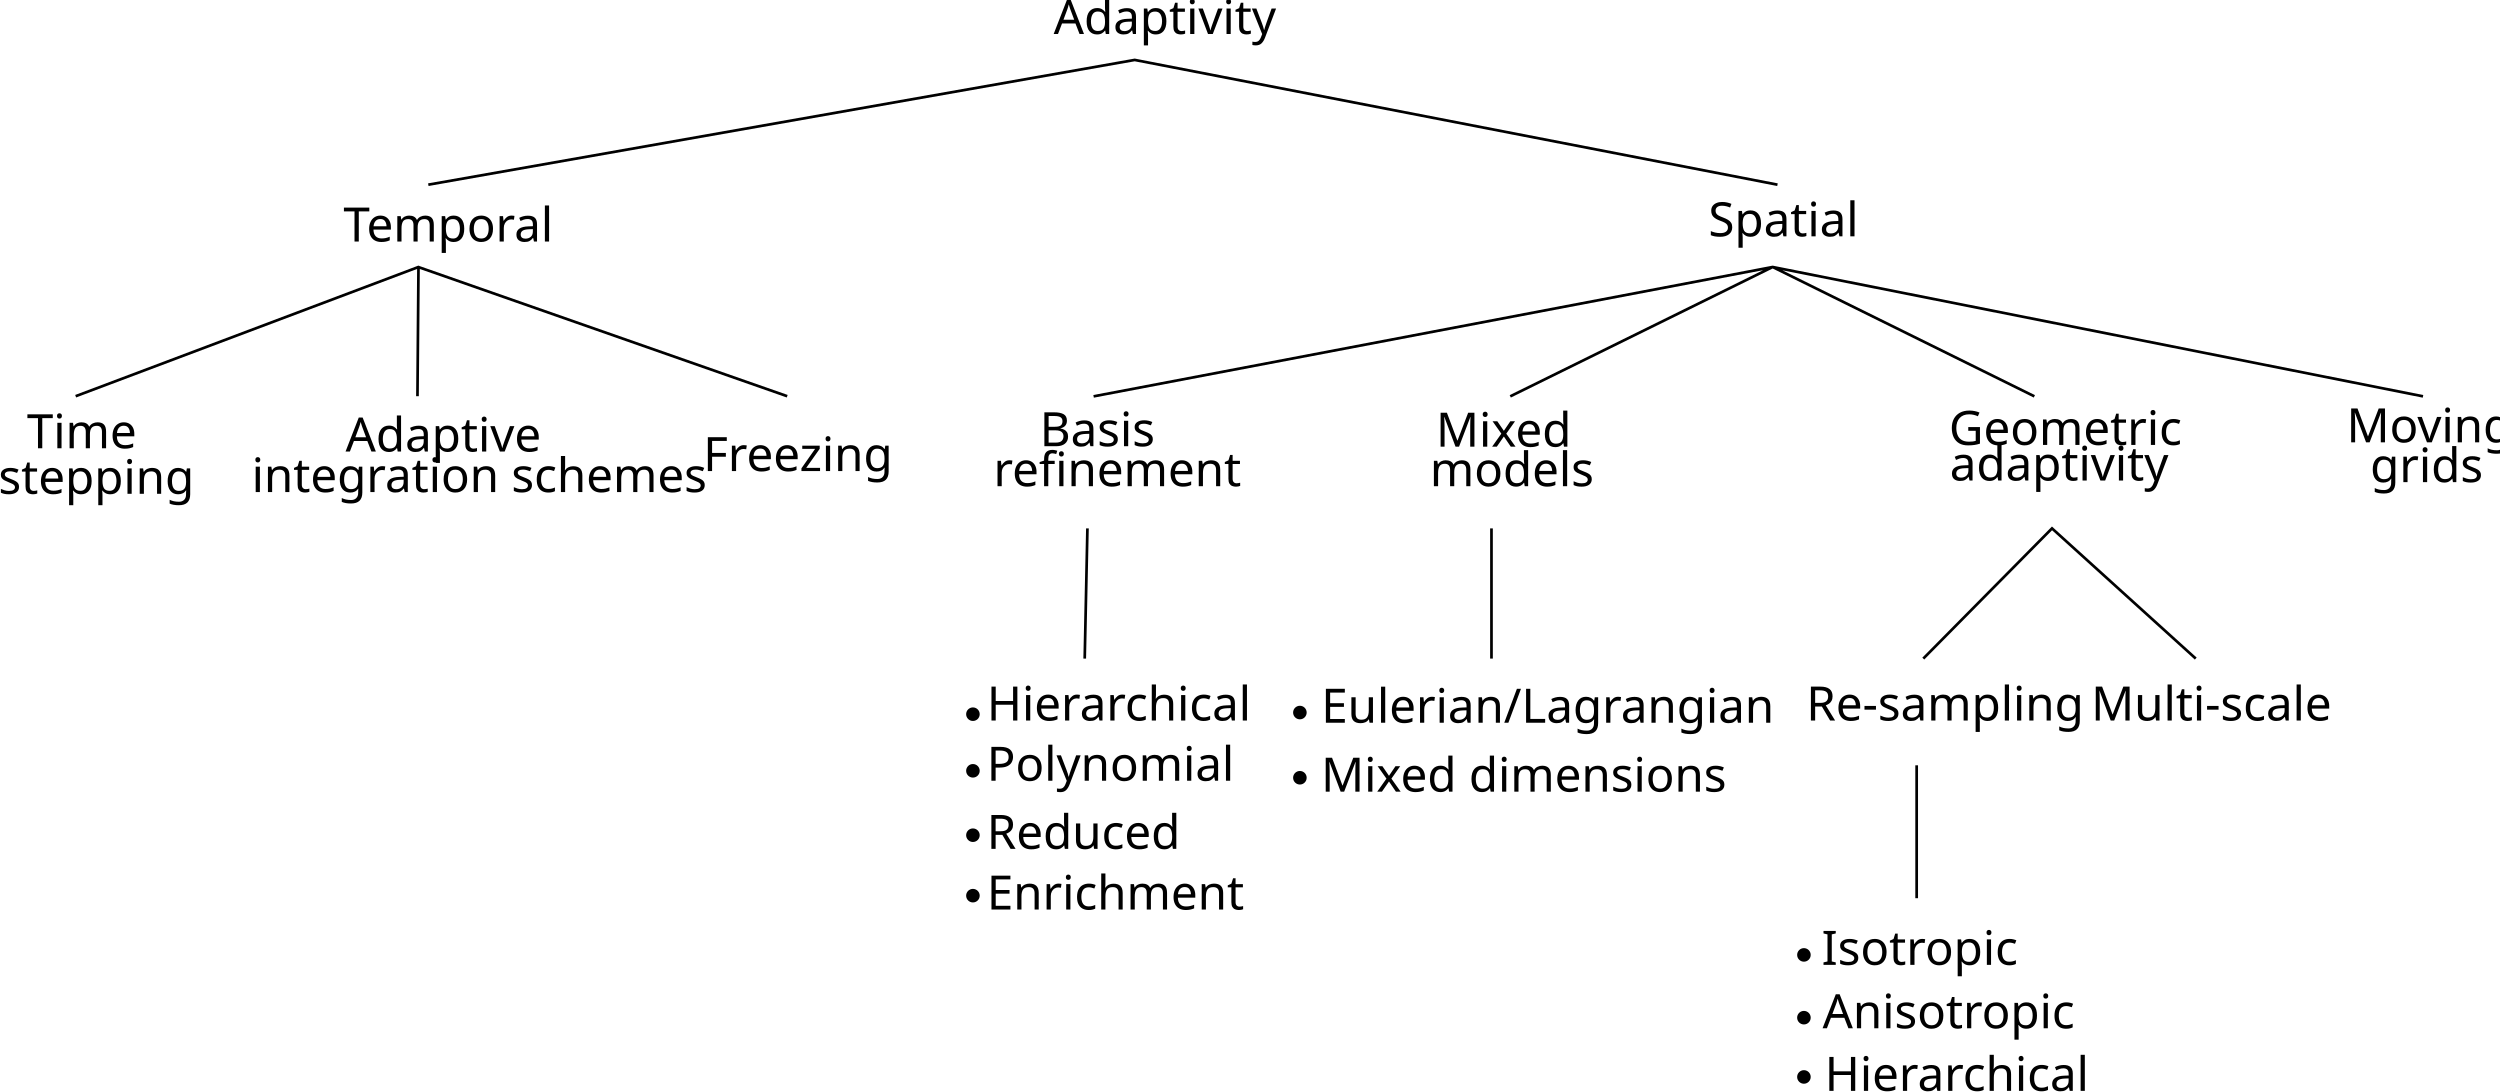
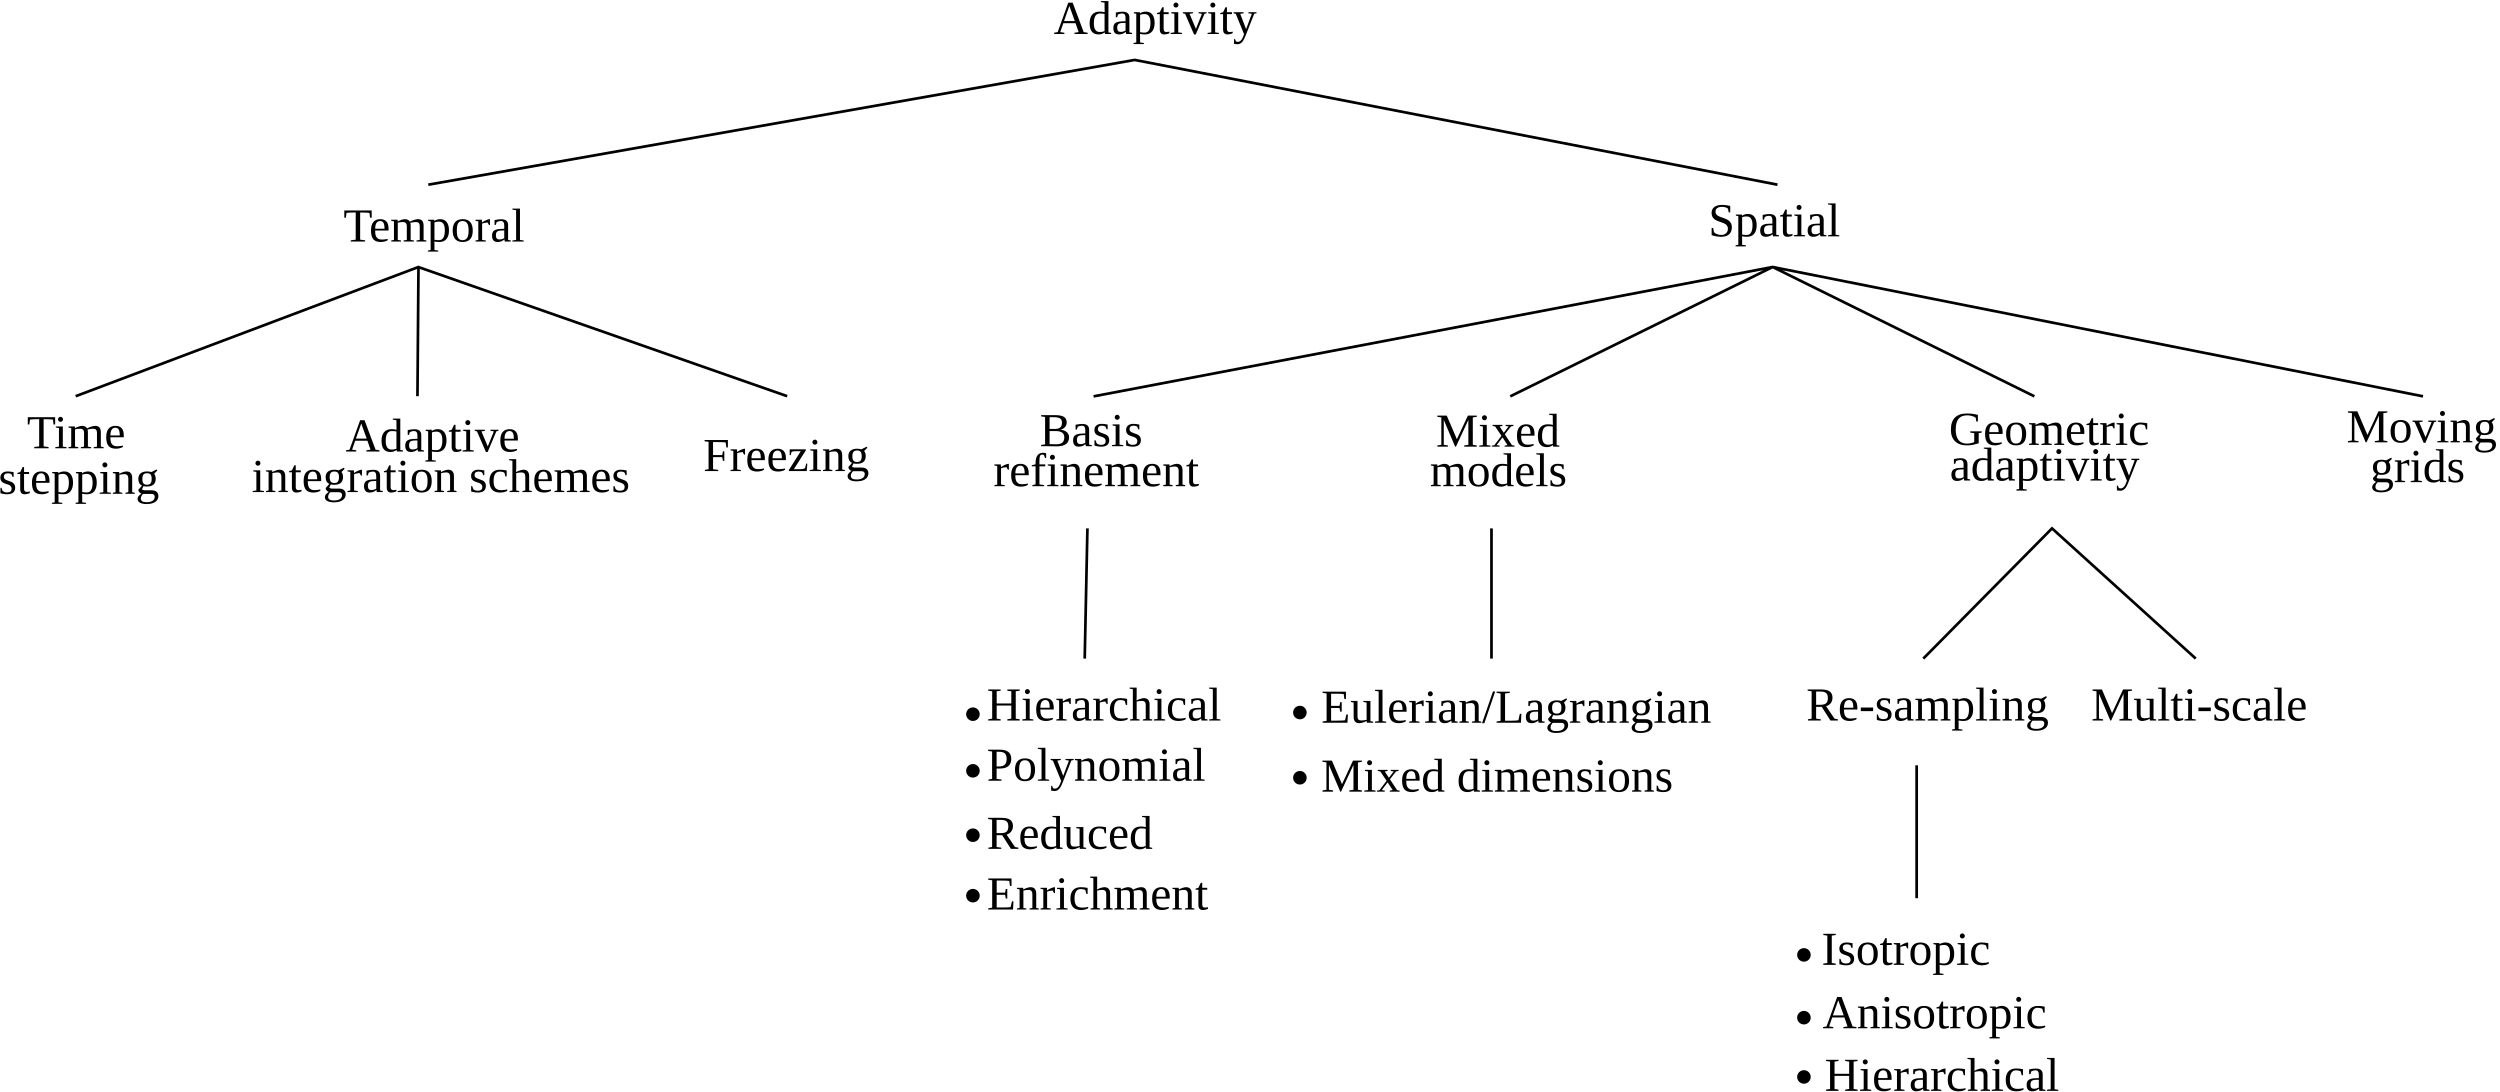
<svg xmlns="http://www.w3.org/2000/svg" width="260.154mm" height="113.569mm" viewBox="0 0 921.806 402.41" id="svg2" version="1.1">
  <defs id="defs4" />
  <g id="layer1" transform="translate(78.39432,-49.88275)">
-     <text xml:space="preserve" style="font-style:normal;font-variant:normal;font-weight:500;font-stretch:normal;font-size:17.5px;line-height:0%;font-family:'CMU Sans Serif';-inkscape-font-specification:'CMU Sans Serif Medium';letter-spacing:0px;word-spacing:0px;fill:#000000;fill-opacity:1;stroke:none;stroke-width:1px;stroke-linecap:butt;stroke-linejoin:miter;stroke-opacity:1" x="310.123" y="62.413" id="text3336">
-       <tspan id="tspan3338" x="310.123" y="62.413" style="font-style:normal;font-variant:normal;font-weight:500;font-stretch:normal;font-size:17.5px;font-family:'CMU Serif';-inkscape-font-specification:'CMU Serif Medium'">Adaptivity</tspan>
+     <text xml:space="preserve" style="font-style:normal;font-variant:normal;font-weight:normal;font-stretch:normal;font-size:17.5px;line-height:0%;font-family:'Times New Roman';-inkscape-font-specification:'Times New Roman, ';letter-spacing:0px;word-spacing:0px;fill:#000000;fill-opacity:1;stroke:none;stroke-width:1px;stroke-linecap:butt;stroke-linejoin:miter;stroke-opacity:1;" x="310.123" y="62.413" id="text3336">
+       <tspan id="tspan3338" x="310.123" y="62.413" style="font-style:normal;font-variant:normal;font-weight:normal;font-stretch:normal;font-size:17.5px;font-family:'Times New Roman';-inkscape-font-specification:'Times New Roman, ';">Adaptivity</tspan>
    </text>
-     <text xml:space="preserve" style="font-style:normal;font-variant:normal;font-weight:500;font-stretch:normal;font-size:17.5px;line-height:0%;font-family:'CMU Sans Serif';-inkscape-font-specification:'CMU Sans Serif Medium';letter-spacing:0px;word-spacing:0px;fill:#000000;fill-opacity:1;stroke:none;stroke-width:1px;stroke-linecap:butt;stroke-linejoin:miter;stroke-opacity:1" x="551.536" y="137.023" id="text3336-1">
-       <tspan id="tspan3338-9" x="551.536" y="137.023" style="font-style:normal;font-variant:normal;font-weight:500;font-stretch:normal;font-size:17.5px;font-family:'CMU Serif';-inkscape-font-specification:'CMU Serif Medium'">Spatial</tspan>
+     <text xml:space="preserve" style="font-style:normal;font-variant:normal;font-weight:normal;font-stretch:normal;font-size:17.5px;line-height:0%;font-family:'Times New Roman';-inkscape-font-specification:'Times New Roman, ';letter-spacing:0px;word-spacing:0px;fill:#000000;fill-opacity:1;stroke:none;stroke-width:1px;stroke-linecap:butt;stroke-linejoin:miter;stroke-opacity:1;" x="551.536" y="137.023" id="text3336-1">
+       <tspan id="tspan3338-9" x="551.536" y="137.023" style="font-style:normal;font-variant:normal;font-weight:normal;font-stretch:normal;font-size:17.5px;font-family:'Times New Roman';-inkscape-font-specification:'Times New Roman, ';">Spatial</tspan>
    </text>
-     <text xml:space="preserve" style="font-style:normal;font-variant:normal;font-weight:500;font-stretch:normal;font-size:17.5px;line-height:0%;font-family:'CMU Sans Serif';-inkscape-font-specification:'CMU Sans Serif Medium';letter-spacing:0px;word-spacing:0px;fill:#000000;fill-opacity:1;stroke:none;stroke-width:1px;stroke-linecap:butt;stroke-linejoin:miter;stroke-opacity:1" x="304.987" y="214.413" id="text3336-8-7-1-7">
-       <tspan id="tspan3338-6-8-5-4" x="304.987" y="214.413" style="font-style:normal;font-variant:normal;font-weight:500;font-stretch:normal;font-size:17.5px;font-family:'CMU Serif';-inkscape-font-specification:'CMU Serif Medium'">Basis</tspan>
+     <text xml:space="preserve" style="font-style:normal;font-variant:normal;font-weight:normal;font-stretch:normal;font-size:17.5px;line-height:0%;font-family:'Times New Roman';-inkscape-font-specification:'Times New Roman, ';letter-spacing:0px;word-spacing:0px;fill:#000000;fill-opacity:1;stroke:none;stroke-width:1px;stroke-linecap:butt;stroke-linejoin:miter;stroke-opacity:1;" x="304.987" y="214.413" id="text3336-8-7-1-7">
+       <tspan id="tspan3338-6-8-5-4" x="304.987" y="214.413" style="font-style:normal;font-variant:normal;font-weight:normal;font-stretch:normal;font-size:17.5px;font-family:'Times New Roman';-inkscape-font-specification:'Times New Roman, ';">Basis</tspan>
    </text>
-     <text xml:space="preserve" style="font-style:normal;font-variant:normal;font-weight:500;font-stretch:normal;font-size:17.5px;line-height:0%;font-family:'CMU Sans Serif';-inkscape-font-specification:'CMU Sans Serif Medium';letter-spacing:0px;word-spacing:0px;fill:#000000;fill-opacity:1;stroke:none;stroke-width:1px;stroke-linecap:butt;stroke-linejoin:miter;stroke-opacity:1" x="287.928" y="229.155" id="text3786">
-       <tspan id="tspan3788" x="287.928" y="229.155" style="font-style:normal;font-variant:normal;font-weight:500;font-stretch:normal;font-size:17.5px;font-family:'CMU Serif';-inkscape-font-specification:'CMU Serif Medium'">refinement</tspan>
+     <text xml:space="preserve" style="font-style:normal;font-variant:normal;font-weight:normal;font-stretch:normal;font-size:17.5px;line-height:0%;font-family:'Times New Roman';-inkscape-font-specification:'Times New Roman, ';letter-spacing:0px;word-spacing:0px;fill:#000000;fill-opacity:1;stroke:none;stroke-width:1px;stroke-linecap:butt;stroke-linejoin:miter;stroke-opacity:1;" x="287.928" y="229.155" id="text3786">
+       <tspan id="tspan3788" x="287.928" y="229.155" style="font-style:normal;font-variant:normal;font-weight:normal;font-stretch:normal;font-size:17.5px;font-family:'Times New Roman';-inkscape-font-specification:'Times New Roman, ';">refinement</tspan>
    </text>
-     <g id="g3906" transform="translate(118.3086,49.43011)">
+     <g id="g3906" transform="translate(118.3086,49.43011)" style="">
      <text id="text3336-8-7-1-7-5-2-8" y="163.562" x="668.525" style="font-style:normal;font-variant:normal;font-weight:500;font-stretch:normal;font-size:15px;line-height:0%;font-family:'CMU Sans Serif';-inkscape-font-specification:'CMU Sans Serif Medium';letter-spacing:0px;word-spacing:0px;fill:#000000;fill-opacity:1;stroke:none;stroke-width:1px;stroke-linecap:butt;stroke-linejoin:miter;stroke-opacity:1" xml:space="preserve">
-         <tspan style="font-style:normal;font-variant:normal;font-weight:500;font-stretch:normal;font-size:17.5px;font-family:'CMU Serif';-inkscape-font-specification:'CMU Serif Medium'" y="163.562" x="668.525" id="tspan3338-6-8-5-4-9-4-2">Moving</tspan>
+         <tspan style="font-style:normal;font-variant:normal;font-weight:normal;font-stretch:normal;font-size:17.5px;font-family:'Times New Roman';-inkscape-font-specification:'Times New Roman, '" y="163.562" x="668.525" id="tspan3338-6-8-5-4-9-4-2">Moving</tspan>
      </text>
-       <text id="text3802" y="178.222" x="677.22" style="font-style:normal;font-variant:normal;font-weight:500;font-stretch:normal;font-size:15px;line-height:0%;font-family:'CMU Sans Serif';-inkscape-font-specification:'CMU Sans Serif Medium';letter-spacing:0px;word-spacing:0px;fill:#000000;fill-opacity:1;stroke:none;stroke-width:1px;stroke-linecap:butt;stroke-linejoin:miter;stroke-opacity:1" xml:space="preserve">
-         <tspan style="font-style:normal;font-variant:normal;font-weight:normal;font-stretch:normal;font-size:17.5px;font-family:'CMU Serif';-inkscape-font-specification:'CMU Serif'" y="178.222" x="677.22" id="tspan3804">grids</tspan>
+       <text id="text3802" y="178.222" x="677.22" style="font-style:normal;font-variant:normal;font-weight:normal;font-stretch:normal;font-size:15px;line-height:0%;font-family:'Times New Roman';-inkscape-font-specification:'Times New Roman, ';letter-spacing:0px;word-spacing:0px;fill:#000000;fill-opacity:1;stroke:none;stroke-width:1px;stroke-linecap:butt;stroke-linejoin:miter;stroke-opacity:1;" xml:space="preserve">
+         <tspan style="font-style:normal;font-variant:normal;font-weight:normal;font-stretch:normal;font-size:17.5px;font-family:'Times New Roman';-inkscape-font-specification:'Times New Roman, ';" y="178.222" x="677.22" id="tspan3804">grids</tspan>
      </text>
    </g>
-     <text xml:space="preserve" style="font-style:normal;font-variant:normal;font-weight:500;font-stretch:normal;font-size:17.5px;line-height:0%;font-family:'CMU Sans Serif';-inkscape-font-specification:'CMU Sans Serif Medium';letter-spacing:0px;word-spacing:0px;fill:#000000;fill-opacity:1;stroke:none;stroke-width:1px;stroke-linecap:butt;stroke-linejoin:miter;stroke-opacity:1" x="285.479" y="315.555" id="text3336-8-7-1-7-2">
-       <tspan id="tspan3338-6-8-5-4-1" x="285.479" y="315.555" style="font-style:normal;font-variant:normal;font-weight:500;font-stretch:normal;font-size:17.5px;font-family:'CMU Serif';-inkscape-font-specification:'CMU Serif Medium'">Hierarchical</tspan>
+     <text xml:space="preserve" style="font-style:normal;font-variant:normal;font-weight:normal;font-stretch:normal;font-size:17.5px;line-height:0%;font-family:'Times New Roman';-inkscape-font-specification:'Times New Roman, ';letter-spacing:0px;word-spacing:0px;fill:#000000;fill-opacity:1;stroke:none;stroke-width:1px;stroke-linecap:butt;stroke-linejoin:miter;stroke-opacity:1;" x="285.479" y="315.555" id="text3336-8-7-1-7-2">
+       <tspan id="tspan3338-6-8-5-4-1" x="285.479" y="315.555" style="font-style:normal;font-variant:normal;font-weight:normal;font-stretch:normal;font-size:17.5px;font-family:'Times New Roman';-inkscape-font-specification:'Times New Roman, ';">Hierarchical</tspan>
    </text>
-     <text xml:space="preserve" style="font-style:normal;font-variant:normal;font-weight:500;font-stretch:normal;font-size:17.5px;line-height:0%;font-family:'CMU Sans Serif';-inkscape-font-specification:'CMU Sans Serif Medium';letter-spacing:0px;word-spacing:0px;fill:#000000;fill-opacity:1;stroke:none;stroke-width:1px;stroke-linecap:butt;stroke-linejoin:miter;stroke-opacity:1" x="285.449" y="337.764" id="text3336-8-7-1-7-2-7">
-       <tspan id="tspan3338-6-8-5-4-1-4" x="285.449" y="337.764" style="font-style:normal;font-variant:normal;font-weight:500;font-stretch:normal;font-size:17.5px;font-family:'CMU Serif';-inkscape-font-specification:'CMU Serif Medium'">Polynomial</tspan>
+     <text xml:space="preserve" style="font-style:normal;font-variant:normal;font-weight:normal;font-stretch:normal;font-size:17.5px;line-height:0%;font-family:'Times New Roman';-inkscape-font-specification:'Times New Roman, ';letter-spacing:0px;word-spacing:0px;fill:#000000;fill-opacity:1;stroke:none;stroke-width:1px;stroke-linecap:butt;stroke-linejoin:miter;stroke-opacity:1;" x="285.449" y="337.764" id="text3336-8-7-1-7-2-7">
+       <tspan id="tspan3338-6-8-5-4-1-4" x="285.449" y="337.764" style="font-style:normal;font-variant:normal;font-weight:normal;font-stretch:normal;font-size:17.5px;font-family:'Times New Roman';-inkscape-font-specification:'Times New Roman, ';">Polynomial</tspan>
    </text>
-     <text xml:space="preserve" style="font-style:normal;font-variant:normal;font-weight:500;font-stretch:normal;font-size:17.5px;line-height:0%;font-family:'CMU Sans Serif';-inkscape-font-specification:'CMU Sans Serif Medium';letter-spacing:0px;word-spacing:0px;fill:#000000;fill-opacity:1;stroke:none;stroke-width:1px;stroke-linecap:butt;stroke-linejoin:miter;stroke-opacity:1" x="285.449" y="362.882" id="text3336-8-7-1-7-2-7-2">
-       <tspan id="tspan3338-6-8-5-4-1-4-7" x="285.449" y="362.882" style="font-style:normal;font-variant:normal;font-weight:500;font-stretch:normal;font-size:17.5px;font-family:'CMU Serif';-inkscape-font-specification:'CMU Serif Medium'">Reduced</tspan>
+     <text xml:space="preserve" style="font-style:normal;font-variant:normal;font-weight:normal;font-stretch:normal;font-size:17.5px;line-height:0%;font-family:'Times New Roman';-inkscape-font-specification:'Times New Roman, ';letter-spacing:0px;word-spacing:0px;fill:#000000;fill-opacity:1;stroke:none;stroke-width:1px;stroke-linecap:butt;stroke-linejoin:miter;stroke-opacity:1;" x="285.449" y="362.882" id="text3336-8-7-1-7-2-7-2">
+       <tspan id="tspan3338-6-8-5-4-1-4-7" x="285.449" y="362.882" style="font-style:normal;font-variant:normal;font-weight:normal;font-stretch:normal;font-size:17.5px;font-family:'Times New Roman';-inkscape-font-specification:'Times New Roman, ';">Reduced</tspan>
    </text>
-     <text xml:space="preserve" style="font-style:normal;font-variant:normal;font-weight:500;font-stretch:normal;font-size:17.5px;line-height:0%;font-family:'CMU Sans Serif';-inkscape-font-specification:'CMU Sans Serif Medium';letter-spacing:0px;word-spacing:0px;fill:#000000;fill-opacity:1;stroke:none;stroke-width:1px;stroke-linecap:butt;stroke-linejoin:miter;stroke-opacity:1" x="285.479" y="385.255" id="text3336-8-7-1-7-2-7-8">
-       <tspan id="tspan3338-6-8-5-4-1-4-3" x="285.479" y="385.255" style="font-style:normal;font-variant:normal;font-weight:500;font-stretch:normal;font-size:17.5px;font-family:'CMU Serif';-inkscape-font-specification:'CMU Serif Medium'">Enrichment</tspan>
+     <text xml:space="preserve" style="font-style:normal;font-variant:normal;font-weight:normal;font-stretch:normal;font-size:17.5px;line-height:0%;font-family:'Times New Roman';-inkscape-font-specification:'Times New Roman, ';letter-spacing:0px;word-spacing:0px;fill:#000000;fill-opacity:1;stroke:none;stroke-width:1px;stroke-linecap:butt;stroke-linejoin:miter;stroke-opacity:1;" x="285.479" y="385.255" id="text3336-8-7-1-7-2-7-8">
+       <tspan id="tspan3338-6-8-5-4-1-4-3" x="285.479" y="385.255" style="font-style:normal;font-variant:normal;font-weight:normal;font-stretch:normal;font-size:17.5px;font-family:'Times New Roman';-inkscape-font-specification:'Times New Roman, ';">Enrichment</tspan>
    </text>
    <circle style="opacity:1;fill:#000000;fill-opacity:1;stroke:none;stroke-width:0.793;stroke-linecap:round;stroke-linejoin:round;stroke-miterlimit:4;stroke-dasharray:none;stroke-dashoffset:4.7;stroke-opacity:1" id="path3998" cx="280.344" cy="313.22" r="2.5" />
    <circle style="opacity:1;fill:#000000;fill-opacity:1;stroke:none;stroke-width:0.793;stroke-linecap:round;stroke-linejoin:round;stroke-miterlimit:4;stroke-dasharray:none;stroke-dashoffset:4.7;stroke-opacity:1" id="path3998-8" cx="280.344" cy="334.096" r="2.5" />
    <circle style="opacity:1;fill:#000000;fill-opacity:1;stroke:none;stroke-width:0.793;stroke-linecap:round;stroke-linejoin:round;stroke-miterlimit:4;stroke-dasharray:none;stroke-dashoffset:4.7;stroke-opacity:1" id="path3998-7" cx="280.344" cy="357.842" r="2.5" />
    <circle style="opacity:1;fill:#000000;fill-opacity:1;stroke:none;stroke-width:0.793;stroke-linecap:round;stroke-linejoin:round;stroke-miterlimit:4;stroke-dasharray:none;stroke-dashoffset:4.7;stroke-opacity:1" id="path3998-3" cx="280.344" cy="380.133" r="2.5" />
    <path style="fill:none;fill-rule:evenodd;stroke:#000000;stroke-width:1px;stroke-linecap:butt;stroke-linejoin:miter;stroke-opacity:1" d="M 79.536,117.98 340,71.98 577,117.98" id="path5173" />
-     <text xml:space="preserve" style="font-style:normal;font-variant:normal;font-weight:500;font-stretch:normal;font-size:17.5px;line-height:0%;font-family:'CMU Sans Serif';-inkscape-font-specification:'CMU Sans Serif Medium';letter-spacing:0px;word-spacing:0px;fill:#000000;fill-opacity:1;stroke:none;stroke-width:1px;stroke-linecap:butt;stroke-linejoin:miter;stroke-opacity:1" x="48.247" y="138.941" id="text3336-8">
-       <tspan id="tspan3338-6" x="48.247" y="138.941" style="font-style:normal;font-variant:normal;font-weight:500;font-stretch:normal;font-size:17.5px;font-family:'CMU Serif';-inkscape-font-specification:'CMU Serif Medium'">Temporal</tspan>
+     <text xml:space="preserve" style="font-style:normal;font-variant:normal;font-weight:normal;font-stretch:normal;font-size:17.5px;line-height:0%;font-family:'Times New Roman';-inkscape-font-specification:'Times New Roman, ';letter-spacing:0px;word-spacing:0px;fill:#000000;fill-opacity:1;stroke:none;stroke-width:1px;stroke-linecap:butt;stroke-linejoin:miter;stroke-opacity:1;" x="48.247" y="138.941" id="text3336-8">
+       <tspan id="tspan3338-6" x="48.247" y="138.941" style="font-style:normal;font-variant:normal;font-weight:normal;font-stretch:normal;font-size:17.5px;font-family:'Times New Roman';-inkscape-font-specification:'Times New Roman, ';">Temporal</tspan>
    </text>
-     <text xml:space="preserve" style="font-style:normal;font-variant:normal;font-weight:500;font-stretch:normal;font-size:17.5px;line-height:0%;font-family:'CMU Sans Serif';-inkscape-font-specification:'CMU Sans Serif Medium';letter-spacing:0px;word-spacing:0px;fill:#000000;fill-opacity:1;stroke:none;stroke-width:1px;stroke-linecap:butt;stroke-linejoin:miter;stroke-opacity:1" x="49.021" y="216.376" id="text3336-8-7-3">
-       <tspan id="tspan3338-6-8-9" x="49.021" y="216.376" style="font-style:normal;font-variant:normal;font-weight:500;font-stretch:normal;font-size:17.5px;font-family:'CMU Serif';-inkscape-font-specification:'CMU Serif Medium'">Adaptive</tspan>
+     <text xml:space="preserve" style="font-style:normal;font-variant:normal;font-weight:normal;font-stretch:normal;font-size:17.5px;line-height:0%;font-family:'Times New Roman';-inkscape-font-specification:'Times New Roman, ';letter-spacing:0px;word-spacing:0px;fill:#000000;fill-opacity:1;stroke:none;stroke-width:1px;stroke-linecap:butt;stroke-linejoin:miter;stroke-opacity:1;" x="49.021" y="216.376" id="text3336-8-7-3">
+       <tspan id="tspan3338-6-8-9" x="49.021" y="216.376" style="font-style:normal;font-variant:normal;font-weight:normal;font-stretch:normal;font-size:17.5px;font-family:'Times New Roman';-inkscape-font-specification:'Times New Roman, ';">Adaptive</tspan>
    </text>
-     <text xml:space="preserve" style="font-style:normal;font-variant:normal;font-weight:500;font-stretch:normal;font-size:17.5px;line-height:0%;font-family:'CMU Sans Serif';-inkscape-font-specification:'CMU Sans Serif Medium';letter-spacing:0px;word-spacing:0px;fill:#000000;fill-opacity:1;stroke:none;stroke-width:1px;stroke-linecap:butt;stroke-linejoin:miter;stroke-opacity:1" x="14.402" y="231.33" id="text3336-8-7-3-4">
-       <tspan id="tspan3338-6-8-9-4" x="14.402" y="231.33" style="font-style:normal;font-variant:normal;font-weight:500;font-stretch:normal;font-size:17.5px;font-family:'CMU Serif';-inkscape-font-specification:'CMU Serif Medium'">integration schemes</tspan>
+     <text xml:space="preserve" style="font-style:normal;font-variant:normal;font-weight:normal;font-stretch:normal;font-size:17.5px;line-height:0%;font-family:'Times New Roman';-inkscape-font-specification:'Times New Roman, ';letter-spacing:0px;word-spacing:0px;fill:#000000;fill-opacity:1;stroke:none;stroke-width:1px;stroke-linecap:butt;stroke-linejoin:miter;stroke-opacity:1;" x="14.402" y="231.33" id="text3336-8-7-3-4">
+       <tspan id="tspan3338-6-8-9-4" x="14.402" y="231.33" style="font-style:normal;font-variant:normal;font-weight:normal;font-stretch:normal;font-size:17.5px;font-family:'Times New Roman';-inkscape-font-specification:'Times New Roman, ';">integration schemes</tspan>
    </text>
-     <text xml:space="preserve" style="font-style:normal;font-variant:normal;font-weight:500;font-stretch:normal;font-size:17.5px;line-height:0%;font-family:'CMU Sans Serif';-inkscape-font-specification:'CMU Sans Serif Medium';letter-spacing:0px;word-spacing:0px;fill:#000000;fill-opacity:1;stroke:none;stroke-width:1px;stroke-linecap:butt;stroke-linejoin:miter;stroke-opacity:1" x="180.901" y="223.583" id="text3336-8-7-1">
-       <tspan id="tspan3338-6-8-5" x="180.901" y="223.583" style="font-style:normal;font-variant:normal;font-weight:500;font-stretch:normal;font-size:17.5px;font-family:'CMU Serif';-inkscape-font-specification:'CMU Serif Medium'">Freezing</tspan>
+     <text xml:space="preserve" style="font-style:normal;font-variant:normal;font-weight:normal;font-stretch:normal;font-size:17.5px;line-height:0%;font-family:'Times New Roman';-inkscape-font-specification:'Times New Roman, ';letter-spacing:0px;word-spacing:0px;fill:#000000;fill-opacity:1;stroke:none;stroke-width:1px;stroke-linecap:butt;stroke-linejoin:miter;stroke-opacity:1;" x="180.901" y="223.583" id="text3336-8-7-1">
+       <tspan id="tspan3338-6-8-5" x="180.901" y="223.583" style="font-style:normal;font-variant:normal;font-weight:normal;font-stretch:normal;font-size:17.5px;font-family:'Times New Roman';-inkscape-font-specification:'Times New Roman, ';">Freezing</tspan>
    </text>
-     <text xml:space="preserve" style="font-style:normal;font-variant:normal;font-weight:500;font-stretch:normal;font-size:17.5px;line-height:0%;font-family:'CMU Sans Serif';-inkscape-font-specification:'CMU Sans Serif Medium';letter-spacing:0px;word-spacing:0px;fill:#000000;fill-opacity:1;stroke:none;stroke-width:1px;stroke-linecap:butt;stroke-linejoin:miter;stroke-opacity:1" x="-68.464" y="215.159" id="text3336-8-7">
-       <tspan id="tspan3338-6-8" x="-68.464" y="215.159" style="font-style:normal;font-variant:normal;font-weight:500;font-stretch:normal;font-size:17.5px;font-family:'CMU Serif';-inkscape-font-specification:'CMU Serif Medium'">Time</tspan>
+     <text xml:space="preserve" style="font-style:normal;font-variant:normal;font-weight:normal;font-stretch:normal;font-size:17.5px;line-height:0%;font-family:'Times New Roman';-inkscape-font-specification:'Times New Roman, ';letter-spacing:0px;word-spacing:0px;fill:#000000;fill-opacity:1;stroke:none;stroke-width:1px;stroke-linecap:butt;stroke-linejoin:miter;stroke-opacity:1;" x="-68.464" y="215.159" id="text3336-8-7">
+       <tspan id="tspan3338-6-8" x="-68.464" y="215.159" style="font-style:normal;font-variant:normal;font-weight:normal;font-stretch:normal;font-size:17.5px;font-family:'Times New Roman';-inkscape-font-specification:'Times New Roman, ';">Time</tspan>
    </text>
-     <text xml:space="preserve" style="font-style:normal;font-variant:normal;font-weight:500;font-stretch:normal;font-size:17.5px;line-height:0%;font-family:'CMU Sans Serif';-inkscape-font-specification:'CMU Sans Serif Medium';letter-spacing:0px;word-spacing:0px;fill:#000000;fill-opacity:1;stroke:none;stroke-width:1px;stroke-linecap:butt;stroke-linejoin:miter;stroke-opacity:1" x="-78.972" y="231.963" id="text3738">
-       <tspan id="tspan3740" x="-78.972" y="231.963" style="font-style:normal;font-variant:normal;font-weight:500;font-stretch:normal;font-size:17.5px;font-family:'CMU Serif';-inkscape-font-specification:'CMU Serif Medium'">stepping</tspan>
+     <text xml:space="preserve" style="font-style:normal;font-variant:normal;font-weight:normal;font-stretch:normal;font-size:17.5px;line-height:0%;font-family:'Times New Roman';-inkscape-font-specification:'Times New Roman, ';letter-spacing:0px;word-spacing:0px;fill:#000000;fill-opacity:1;stroke:none;stroke-width:1px;stroke-linecap:butt;stroke-linejoin:miter;stroke-opacity:1;" x="-78.972" y="231.963" id="text3738">
+       <tspan id="tspan3740" x="-78.972" y="231.963" style="font-style:normal;font-variant:normal;font-weight:normal;font-stretch:normal;font-size:17.5px;font-family:'Times New Roman';-inkscape-font-specification:'Times New Roman, ';">stepping</tspan>
    </text>
    <path style="fill:none;fill-rule:evenodd;stroke:#000000;stroke-width:1px;stroke-linecap:butt;stroke-linejoin:round;stroke-opacity:1" d="m -50.5,195.973 126.408,-47.643 -0.374,47.643 m 0.264,-47.643 136.065,47.643" id="path5175" />
    <path style="fill:none;fill-rule:evenodd;stroke:#000000;stroke-width:1px;stroke-linecap:butt;stroke-linejoin:round;stroke-opacity:1" d="m 324.841,196.024 250.391,-47.694 -96.759,47.694 m 193.249,0 -96.502,-47.694 239.804,47.694" id="path5175-2" />
-     <text xml:space="preserve" style="font-style:normal;font-variant:normal;font-weight:500;font-stretch:normal;font-size:17.5px;line-height:0%;font-family:'CMU Sans Serif';-inkscape-font-specification:'CMU Sans Serif Medium';letter-spacing:0px;word-spacing:0px;fill:#000000;fill-opacity:1;stroke:none;stroke-width:1px;stroke-linecap:butt;stroke-linejoin:miter;stroke-opacity:1" x="593.269" y="405.645" id="text3336-8-7-1-7-2-7-2-8-3">
-       <tspan id="tspan3338-6-8-5-4-1-4-7-6-5" x="593.269" y="405.645" style="font-style:normal;font-variant:normal;font-weight:500;font-stretch:normal;font-size:17.5px;font-family:'CMU Serif';-inkscape-font-specification:'CMU Serif Medium'">Isotropic</tspan>
+     <text xml:space="preserve" style="font-style:normal;font-variant:normal;font-weight:normal;font-stretch:normal;font-size:17.5px;line-height:0%;font-family:'Times New Roman';-inkscape-font-specification:'Times New Roman, ';letter-spacing:0px;word-spacing:0px;fill:#000000;fill-opacity:1;stroke:none;stroke-width:1px;stroke-linecap:butt;stroke-linejoin:miter;stroke-opacity:1;" x="593.269" y="405.645" id="text3336-8-7-1-7-2-7-2-8-3">
+       <tspan id="tspan3338-6-8-5-4-1-4-7-6-5" x="593.269" y="405.645" style="font-style:normal;font-variant:normal;font-weight:normal;font-stretch:normal;font-size:17.5px;font-family:'Times New Roman';-inkscape-font-specification:'Times New Roman, ';">Isotropic</tspan>
    </text>
    <circle style="opacity:1;fill:#000000;fill-opacity:1;stroke:none;stroke-width:0.793;stroke-linecap:round;stroke-linejoin:round;stroke-miterlimit:4;stroke-dasharray:none;stroke-dashoffset:4.7;stroke-opacity:1" id="path3998-6" cx="586.752" cy="401.977" r="2.5" />
-     <g id="g4931" transform="translate(148.2519,105.2602)">
-       <text id="text3336-8-7-1-7-2-7-2-8-8" y="323.777" x="445.375" style="font-style:normal;font-variant:normal;font-weight:500;font-stretch:normal;font-size:15px;line-height:0%;font-family:'CMU Sans Serif';-inkscape-font-specification:'CMU Sans Serif Medium';letter-spacing:0px;word-spacing:0px;fill:#000000;fill-opacity:1;stroke:none;stroke-width:1px;stroke-linecap:butt;stroke-linejoin:miter;stroke-opacity:1" xml:space="preserve">
-         <tspan style="font-style:normal;font-variant:normal;font-weight:500;font-stretch:normal;font-size:17.5px;font-family:'CMU Serif';-inkscape-font-specification:'CMU Serif Medium'" y="323.777" x="445.375" id="tspan3338-6-8-5-4-1-4-7-6-79">Anisotropic</tspan>
+     <g id="g4931" transform="translate(148.2519,105.2602)" style="">
+       <text id="text3336-8-7-1-7-2-7-2-8-8" y="323.777" x="445.375" style="font-style:normal;font-variant:normal;font-weight:normal;font-stretch:normal;font-size:15px;line-height:0%;font-family:'Times New Roman';-inkscape-font-specification:'Times New Roman, ';letter-spacing:0px;word-spacing:0px;fill:#000000;fill-opacity:1;stroke:none;stroke-width:1px;stroke-linecap:butt;stroke-linejoin:miter;stroke-opacity:1;" xml:space="preserve">
+         <tspan style="font-style:normal;font-variant:normal;font-weight:normal;font-stretch:normal;font-size:17.5px;font-family:'Times New Roman';-inkscape-font-specification:'Times New Roman, ';" y="323.777" x="445.375" id="tspan3338-6-8-5-4-1-4-7-6-79">Anisotropic</tspan>
      </text>
      <circle r="2.5" cy="319.862" cx="438.5" id="path3998-1" style="opacity:1;fill:#000000;fill-opacity:1;stroke:none;stroke-width:0.793;stroke-linecap:round;stroke-linejoin:round;stroke-miterlimit:4;stroke-dasharray:none;stroke-dashoffset:4.7;stroke-opacity:1" />
    </g>
-     <g id="g4936" transform="translate(148.2519,105.6152)">
-       <text id="text3336-8-7-1-7-2-7-2-8-8-0" y="346.485" x="446.167" style="font-style:normal;font-variant:normal;font-weight:500;font-stretch:normal;font-size:15px;line-height:0%;font-family:'CMU Sans Serif';-inkscape-font-specification:'CMU Sans Serif Medium';letter-spacing:0px;word-spacing:0px;fill:#000000;fill-opacity:1;stroke:none;stroke-width:1px;stroke-linecap:butt;stroke-linejoin:miter;stroke-opacity:1" xml:space="preserve">
-         <tspan style="font-style:normal;font-variant:normal;font-weight:500;font-stretch:normal;font-size:17.5px;font-family:'CMU Serif';-inkscape-font-specification:'CMU Serif Medium'" y="346.485" x="446.167" id="tspan3338-6-8-5-4-1-4-7-6-79-2">Hierarchical</tspan>
+     <g id="g4936" transform="translate(148.2519,105.6152)" style="">
+       <text id="text3336-8-7-1-7-2-7-2-8-8-0" y="346.485" x="446.167" style="font-style:normal;font-variant:normal;font-weight:normal;font-stretch:normal;font-size:15px;line-height:0%;font-family:'Times New Roman';-inkscape-font-specification:'Times New Roman, ';letter-spacing:0px;word-spacing:0px;fill:#000000;fill-opacity:1;stroke:none;stroke-width:1px;stroke-linecap:butt;stroke-linejoin:miter;stroke-opacity:1;" xml:space="preserve">
+         <tspan style="font-style:normal;font-variant:normal;font-weight:normal;font-stretch:normal;font-size:17.5px;font-family:'Times New Roman';-inkscape-font-specification:'Times New Roman, ';" y="346.485" x="446.167" id="tspan3338-6-8-5-4-1-4-7-6-79-2">Hierarchical</tspan>
      </text>
      <circle r="2.5" cy="341.362" cx="438.5" id="path3998-5" style="opacity:1;fill:#000000;fill-opacity:1;stroke:none;stroke-width:0.793;stroke-linecap:round;stroke-linejoin:round;stroke-miterlimit:4;stroke-dasharray:none;stroke-dashoffset:4.7;stroke-opacity:1" />
    </g>
-     <text xml:space="preserve" style="font-style:normal;font-variant:normal;font-weight:500;font-stretch:normal;font-size:17.5px;line-height:0%;font-family:'CMU Sans Serif';-inkscape-font-specification:'CMU Sans Serif Medium';letter-spacing:0px;word-spacing:0px;fill:#000000;fill-opacity:1;stroke:none;stroke-width:1px;stroke-linecap:butt;stroke-linejoin:miter;stroke-opacity:1" x="640.221" y="213.933" id="text3336-8-7-1-7-5">
-       <tspan id="tspan3338-6-8-5-4-9" x="640.221" y="213.933" style="font-style:normal;font-variant:normal;font-weight:500;font-stretch:normal;font-size:17.5px;font-family:'CMU Serif';-inkscape-font-specification:'CMU Serif Medium'">Geometric</tspan>
+     <text xml:space="preserve" style="font-style:normal;font-variant:normal;font-weight:normal;font-stretch:normal;font-size:17.5px;line-height:0%;font-family:'Times New Roman';-inkscape-font-specification:'Times New Roman, ';letter-spacing:0px;word-spacing:0px;fill:#000000;fill-opacity:1;stroke:none;stroke-width:1px;stroke-linecap:butt;stroke-linejoin:miter;stroke-opacity:1;" x="640.221" y="213.933" id="text3336-8-7-1-7-5">
+       <tspan id="tspan3338-6-8-5-4-9" x="640.221" y="213.933" style="font-style:normal;font-variant:normal;font-weight:normal;font-stretch:normal;font-size:17.5px;font-family:'Times New Roman';-inkscape-font-specification:'Times New Roman, ';">Geometric</tspan>
    </text>
-     <text xml:space="preserve" style="font-style:normal;font-variant:normal;font-weight:500;font-stretch:normal;font-size:17.5px;line-height:0%;font-family:'CMU Sans Serif';-inkscape-font-specification:'CMU Sans Serif Medium';letter-spacing:0px;word-spacing:0px;fill:#000000;fill-opacity:1;stroke:none;stroke-width:1px;stroke-linecap:butt;stroke-linejoin:miter;stroke-opacity:1" x="640.522" y="227.055" id="text3336-8-7-1-7-5-7">
-       <tspan id="tspan3338-6-8-5-4-9-49" x="640.522" y="227.055" style="font-style:normal;font-variant:normal;font-weight:500;font-stretch:normal;font-size:17.5px;font-family:'CMU Serif';-inkscape-font-specification:'CMU Serif Medium'">adaptivity</tspan>
+     <text xml:space="preserve" style="font-style:normal;font-variant:normal;font-weight:normal;font-stretch:normal;font-size:17.5px;line-height:0%;font-family:'Times New Roman';-inkscape-font-specification:'Times New Roman, ';letter-spacing:0px;word-spacing:0px;fill:#000000;fill-opacity:1;stroke:none;stroke-width:1px;stroke-linecap:butt;stroke-linejoin:miter;stroke-opacity:1;" x="640.522" y="227.055" id="text3336-8-7-1-7-5-7">
+       <tspan id="tspan3338-6-8-5-4-9-49" x="640.522" y="227.055" style="font-style:normal;font-variant:normal;font-weight:normal;font-stretch:normal;font-size:17.5px;font-family:'Times New Roman';-inkscape-font-specification:'Times New Roman, ';">adaptivity</tspan>
    </text>
-     <text xml:space="preserve" style="font-style:normal;font-variant:normal;font-weight:500;font-stretch:normal;font-size:17.5px;line-height:0%;font-family:'CMU Sans Serif';-inkscape-font-specification:'CMU Sans Serif Medium';letter-spacing:0px;word-spacing:0px;fill:#000000;fill-opacity:1;stroke:none;stroke-width:1px;stroke-linecap:butt;stroke-linejoin:miter;stroke-opacity:1" x="587.626" y="315.555" id="text3336-8-7-1-7-2-7-2-8">
-       <tspan id="tspan3338-6-8-5-4-1-4-7-6" x="587.626" y="315.555" style="font-style:normal;font-variant:normal;font-weight:500;font-stretch:normal;font-size:17.5px;font-family:'CMU Serif';-inkscape-font-specification:'CMU Serif Medium'">Re-sampling</tspan>
+     <text xml:space="preserve" style="font-style:normal;font-variant:normal;font-weight:normal;font-stretch:normal;font-size:17.5px;line-height:0%;font-family:'Times New Roman';-inkscape-font-specification:'Times New Roman, ';letter-spacing:0px;word-spacing:0px;fill:#000000;fill-opacity:1;stroke:none;stroke-width:1px;stroke-linecap:butt;stroke-linejoin:miter;stroke-opacity:1;" x="587.626" y="315.555" id="text3336-8-7-1-7-2-7-2-8">
+       <tspan id="tspan3338-6-8-5-4-1-4-7-6" x="587.626" y="315.555" style="font-style:normal;font-variant:normal;font-weight:normal;font-stretch:normal;font-size:17.5px;font-family:'Times New Roman';-inkscape-font-specification:'Times New Roman, ';">Re-sampling</tspan>
    </text>
-     <text xml:space="preserve" style="font-style:normal;font-variant:normal;font-weight:500;font-stretch:normal;font-size:17.5px;line-height:0%;font-family:'CMU Sans Serif';-inkscape-font-specification:'CMU Sans Serif Medium';letter-spacing:0px;word-spacing:0px;fill:#000000;fill-opacity:1;stroke:none;stroke-width:1px;stroke-linecap:butt;stroke-linejoin:miter;stroke-opacity:1" x="692.666" y="315.555" id="text3336-8-7-1-7-2-7-2-8-9">
-       <tspan id="tspan3338-6-8-5-4-1-4-7-6-0" x="692.666" y="315.555" style="font-style:normal;font-variant:normal;font-weight:500;font-stretch:normal;font-size:17.5px;font-family:'CMU Serif';-inkscape-font-specification:'CMU Serif Medium'">Multi-scale</tspan>
+     <text xml:space="preserve" style="font-style:normal;font-variant:normal;font-weight:normal;font-stretch:normal;font-size:17.5px;line-height:0%;font-family:'Times New Roman';-inkscape-font-specification:'Times New Roman, ';letter-spacing:0px;word-spacing:0px;fill:#000000;fill-opacity:1;stroke:none;stroke-width:1px;stroke-linecap:butt;stroke-linejoin:miter;stroke-opacity:1;" x="692.666" y="315.555" id="text3336-8-7-1-7-2-7-2-8-9">
+       <tspan id="tspan3338-6-8-5-4-1-4-7-6-0" x="692.666" y="315.555" style="font-style:normal;font-variant:normal;font-weight:normal;font-stretch:normal;font-size:17.5px;font-family:'Times New Roman';-inkscape-font-specification:'Times New Roman, ';">Multi-scale</tspan>
    </text>
    <path style="fill:none;fill-rule:evenodd;stroke:#000000;stroke-width:1px;stroke-linecap:butt;stroke-linejoin:miter;stroke-opacity:1" d="m 630.762,292.718 47.464,-48.006 53,48.006" id="path5173-4" />
    <path style="fill:none;fill-rule:evenodd;stroke:#000000;stroke-width:1px;stroke-linecap:butt;stroke-linejoin:miter;stroke-opacity:1" d="m 322.563,244.713 -1,48.006" id="path5348" />
-     <text xml:space="preserve" style="font-style:normal;font-variant:normal;font-weight:500;font-stretch:normal;font-size:17.5px;line-height:0%;font-family:'CMU Sans Serif';-inkscape-font-specification:'CMU Sans Serif Medium';letter-spacing:0px;word-spacing:0px;fill:#000000;fill-opacity:1;stroke:none;stroke-width:1px;stroke-linecap:butt;stroke-linejoin:miter;stroke-opacity:1" x="451.087" y="214.578" id="text3336-8-7-1-7-5-2">
-       <tspan id="tspan3338-6-8-5-4-9-4" x="451.087" y="214.578" style="font-style:normal;font-variant:normal;font-weight:500;font-stretch:normal;font-size:17.5px;font-family:'CMU Serif';-inkscape-font-specification:'CMU Serif Medium'">Mixed</tspan>
+     <text xml:space="preserve" style="font-style:normal;font-variant:normal;font-weight:normal;font-stretch:normal;font-size:17.5px;line-height:0%;font-family:'Times New Roman';-inkscape-font-specification:'Times New Roman, ';letter-spacing:0px;word-spacing:0px;fill:#000000;fill-opacity:1;stroke:none;stroke-width:1px;stroke-linecap:butt;stroke-linejoin:miter;stroke-opacity:1;" x="451.087" y="214.578" id="text3336-8-7-1-7-5-2">
+       <tspan id="tspan3338-6-8-5-4-9-4" x="451.087" y="214.578" style="font-style:normal;font-variant:normal;font-weight:normal;font-stretch:normal;font-size:17.5px;font-family:'Times New Roman';-inkscape-font-specification:'Times New Roman, ';">Mixed</tspan>
    </text>
-     <text xml:space="preserve" style="font-style:normal;font-variant:normal;font-weight:500;font-stretch:normal;font-size:17.5px;line-height:0%;font-family:'CMU Sans Serif';-inkscape-font-specification:'CMU Sans Serif Medium';letter-spacing:0px;word-spacing:0px;fill:#000000;fill-opacity:1;stroke:none;stroke-width:1px;stroke-linecap:butt;stroke-linejoin:miter;stroke-opacity:1" x="448.832" y="229.155" id="text3798">
-       <tspan id="tspan3800" x="448.832" y="229.155" style="font-style:normal;font-variant:normal;font-weight:500;font-stretch:normal;font-size:17.5px;font-family:'CMU Serif';-inkscape-font-specification:'CMU Serif Medium'">models</tspan>
+     <text xml:space="preserve" style="font-style:normal;font-variant:normal;font-weight:normal;font-stretch:normal;font-size:17.5px;line-height:0%;font-family:'Times New Roman';-inkscape-font-specification:'Times New Roman, ';letter-spacing:0px;word-spacing:0px;fill:#000000;fill-opacity:1;stroke:none;stroke-width:1px;stroke-linecap:butt;stroke-linejoin:miter;stroke-opacity:1;" x="448.832" y="229.155" id="text3798">
+       <tspan id="tspan3800" x="448.832" y="229.155" style="font-style:normal;font-variant:normal;font-weight:normal;font-stretch:normal;font-size:17.5px;font-family:'Times New Roman';-inkscape-font-specification:'Times New Roman, ';">models</tspan>
    </text>
-     <g id="g5054" transform="translate(-267.3137,47.96977)">
-       <text id="text3336-8-7-1-7-2-7-2-8-5" y="268.395" x="676.1" style="font-style:normal;font-variant:normal;font-weight:500;font-stretch:normal;font-size:15px;line-height:0%;font-family:'CMU Sans Serif';-inkscape-font-specification:'CMU Sans Serif Medium';letter-spacing:0px;word-spacing:0px;fill:#000000;fill-opacity:1;stroke:none;stroke-width:1px;stroke-linecap:butt;stroke-linejoin:miter;stroke-opacity:1" xml:space="preserve">
-         <tspan style="font-style:normal;font-variant:normal;font-weight:500;font-stretch:normal;font-size:17.5px;font-family:'CMU Serif';-inkscape-font-specification:'CMU Serif Medium'" y="268.395" x="676.1" id="tspan3338-6-8-5-4-1-4-7-6-6">Eulerian/Lagrangian</tspan>
+     <g id="g5054" transform="translate(-267.3137,47.96977)" style="">
+       <text id="text3336-8-7-1-7-2-7-2-8-5" y="268.395" x="676.1" style="font-style:normal;font-variant:normal;font-weight:normal;font-stretch:normal;font-size:15px;line-height:0%;font-family:'Times New Roman';-inkscape-font-specification:'Times New Roman, ';letter-spacing:0px;word-spacing:0px;fill:#000000;fill-opacity:1;stroke:none;stroke-width:1px;stroke-linecap:butt;stroke-linejoin:miter;stroke-opacity:1;" xml:space="preserve">
+         <tspan style="font-style:normal;font-variant:normal;font-weight:normal;font-stretch:normal;font-size:17.5px;font-family:'Times New Roman';-inkscape-font-specification:'Times New Roman, ';" y="268.395" x="676.1" id="tspan3338-6-8-5-4-1-4-7-6-6">Eulerian/Lagrangian</tspan>
      </text>
      <circle r="2.5" cy="264.645" cx="668.216" id="path3998-6-9" style="opacity:1;fill:#000000;fill-opacity:1;stroke:none;stroke-width:0.793;stroke-linecap:round;stroke-linejoin:round;stroke-miterlimit:4;stroke-dasharray:none;stroke-dashoffset:4.7;stroke-opacity:1" />
    </g>
-     <g id="g5059" transform="translate(-267.3137,47.96977)">
-       <g transform="translate(22.51002,-16.05215)" id="g3950">
-         <text xml:space="preserve" style="font-style:normal;font-variant:normal;font-weight:500;font-stretch:normal;font-size:15px;line-height:0%;font-family:'CMU Sans Serif';-inkscape-font-specification:'CMU Sans Serif Medium';letter-spacing:0px;word-spacing:0px;fill:#000000;fill-opacity:1;stroke:none;stroke-width:1px;stroke-linecap:butt;stroke-linejoin:miter;stroke-opacity:1" x="653.53" y="309.862" id="text3336-8-7-1-7-2-7-2-8-0">
-           <tspan id="tspan3338-6-8-5-4-1-4-7-6-7" x="653.53" y="309.862" style="font-style:normal;font-variant:normal;font-weight:500;font-stretch:normal;font-size:17.5px;font-family:'CMU Serif';-inkscape-font-specification:'CMU Serif Medium'">Mixed dimensions</tspan>
+     <g id="g5059" transform="translate(-267.3137,47.96977)" style="">
+       <g transform="translate(22.51002,-16.05215)" id="g3950" style="">
+         <text xml:space="preserve" style="font-style:normal;font-variant:normal;font-weight:normal;font-stretch:normal;font-size:15px;line-height:0%;font-family:'Times New Roman';-inkscape-font-specification:'Times New Roman, ';letter-spacing:0px;word-spacing:0px;fill:#000000;fill-opacity:1;stroke:none;stroke-width:1px;stroke-linecap:butt;stroke-linejoin:miter;stroke-opacity:1;" x="653.53" y="309.862" id="text3336-8-7-1-7-2-7-2-8-0">
+           <tspan id="tspan3338-6-8-5-4-1-4-7-6-7" x="653.53" y="309.862" style="font-style:normal;font-variant:normal;font-weight:normal;font-stretch:normal;font-size:17.5px;font-family:'Times New Roman';-inkscape-font-specification:'Times New Roman, ';">Mixed dimensions</tspan>
        </text>
      </g>
      <circle r="2.5" cy="288.687" cx="668.216" id="path3998-6-9-0" style="opacity:1;fill:#000000;fill-opacity:1;stroke:none;stroke-width:0.793;stroke-linecap:round;stroke-linejoin:round;stroke-miterlimit:4;stroke-dasharray:none;stroke-dashoffset:4.7;stroke-opacity:1" />
    </g>
    <path style="fill:none;fill-rule:evenodd;stroke:#000000;stroke-width:1px;stroke-linecap:butt;stroke-linejoin:miter;stroke-opacity:1" d="m 471.547,244.713 0,48.006" id="path5350" />
    <path style="fill:none;fill-rule:evenodd;stroke:#000000;stroke-width:1px;stroke-linecap:butt;stroke-linejoin:miter;stroke-opacity:1" d="m 628.323,332.069 0,49" id="path5350-0" />
  </g>
</svg>
